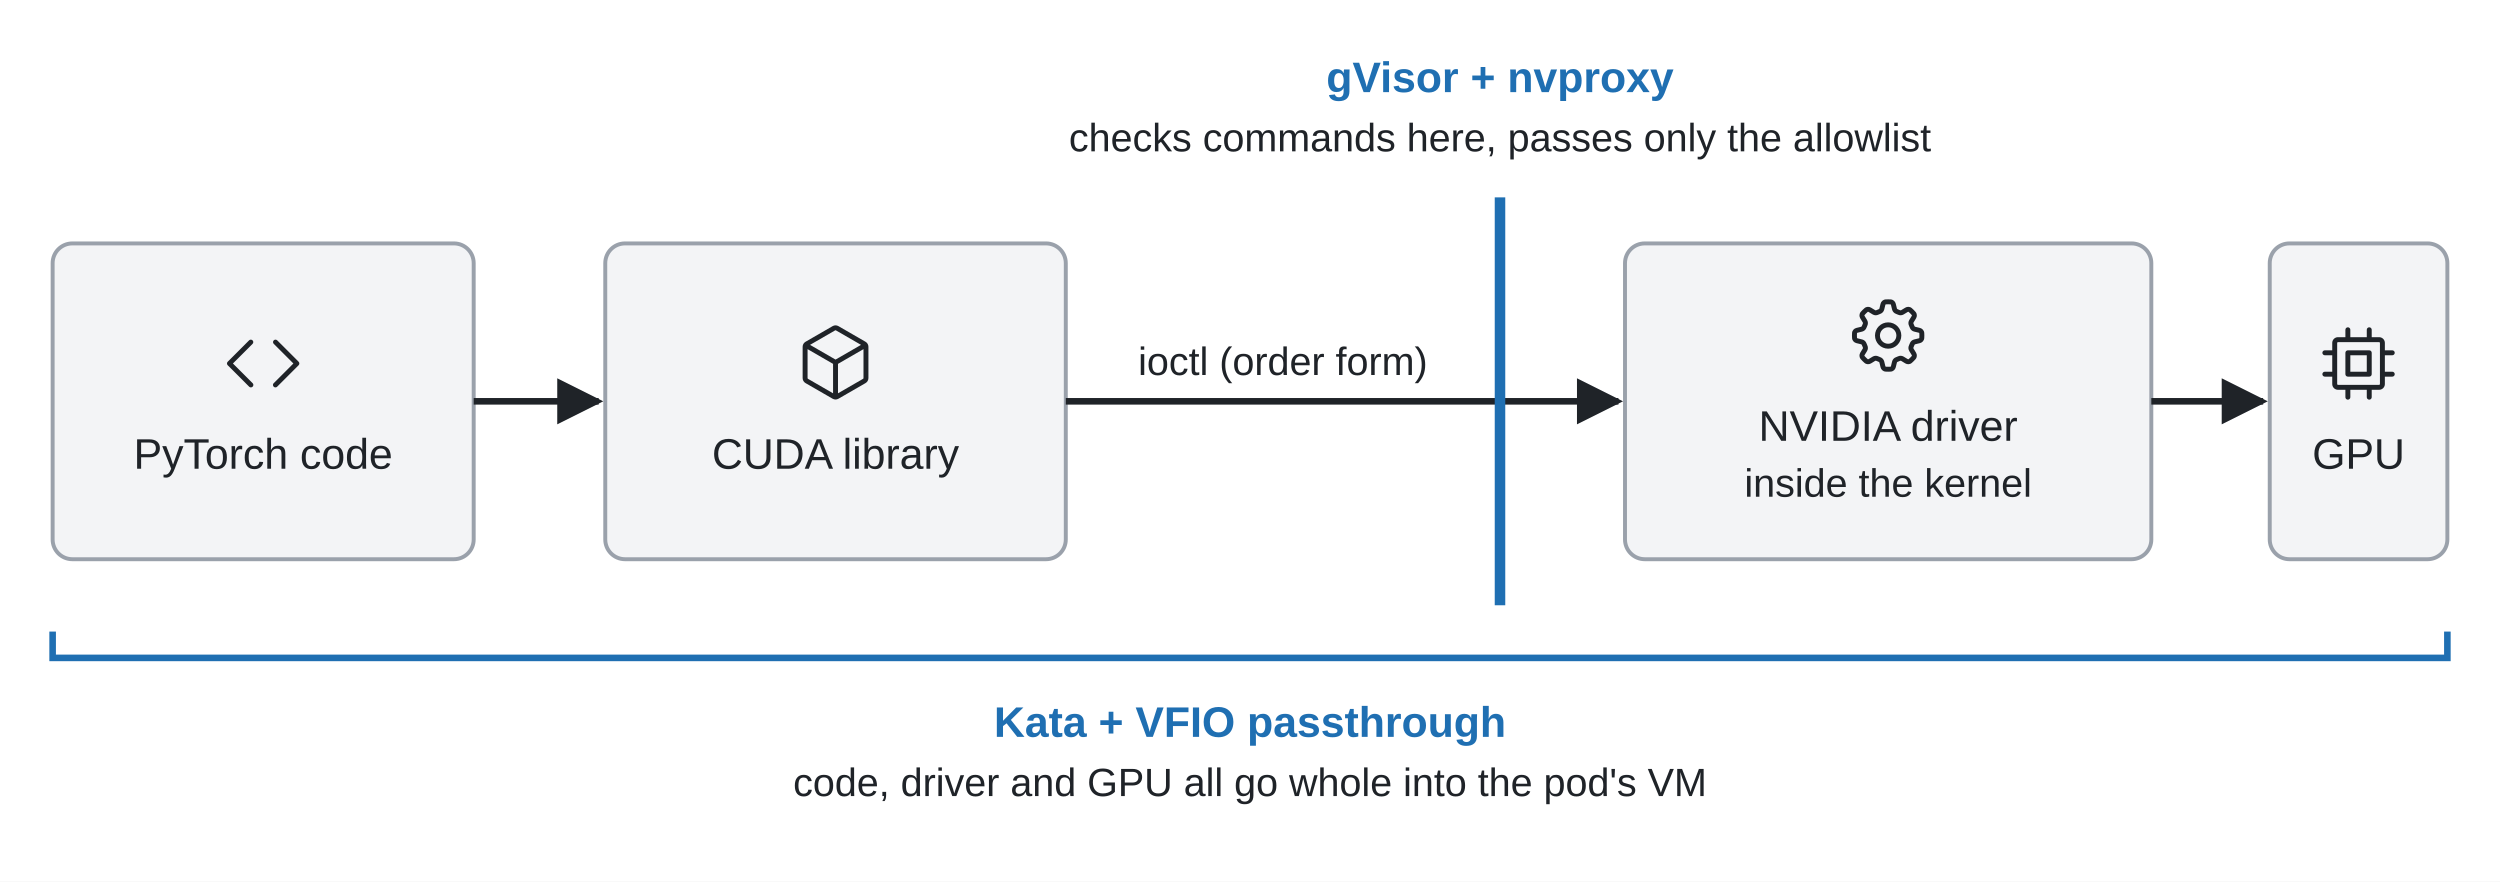
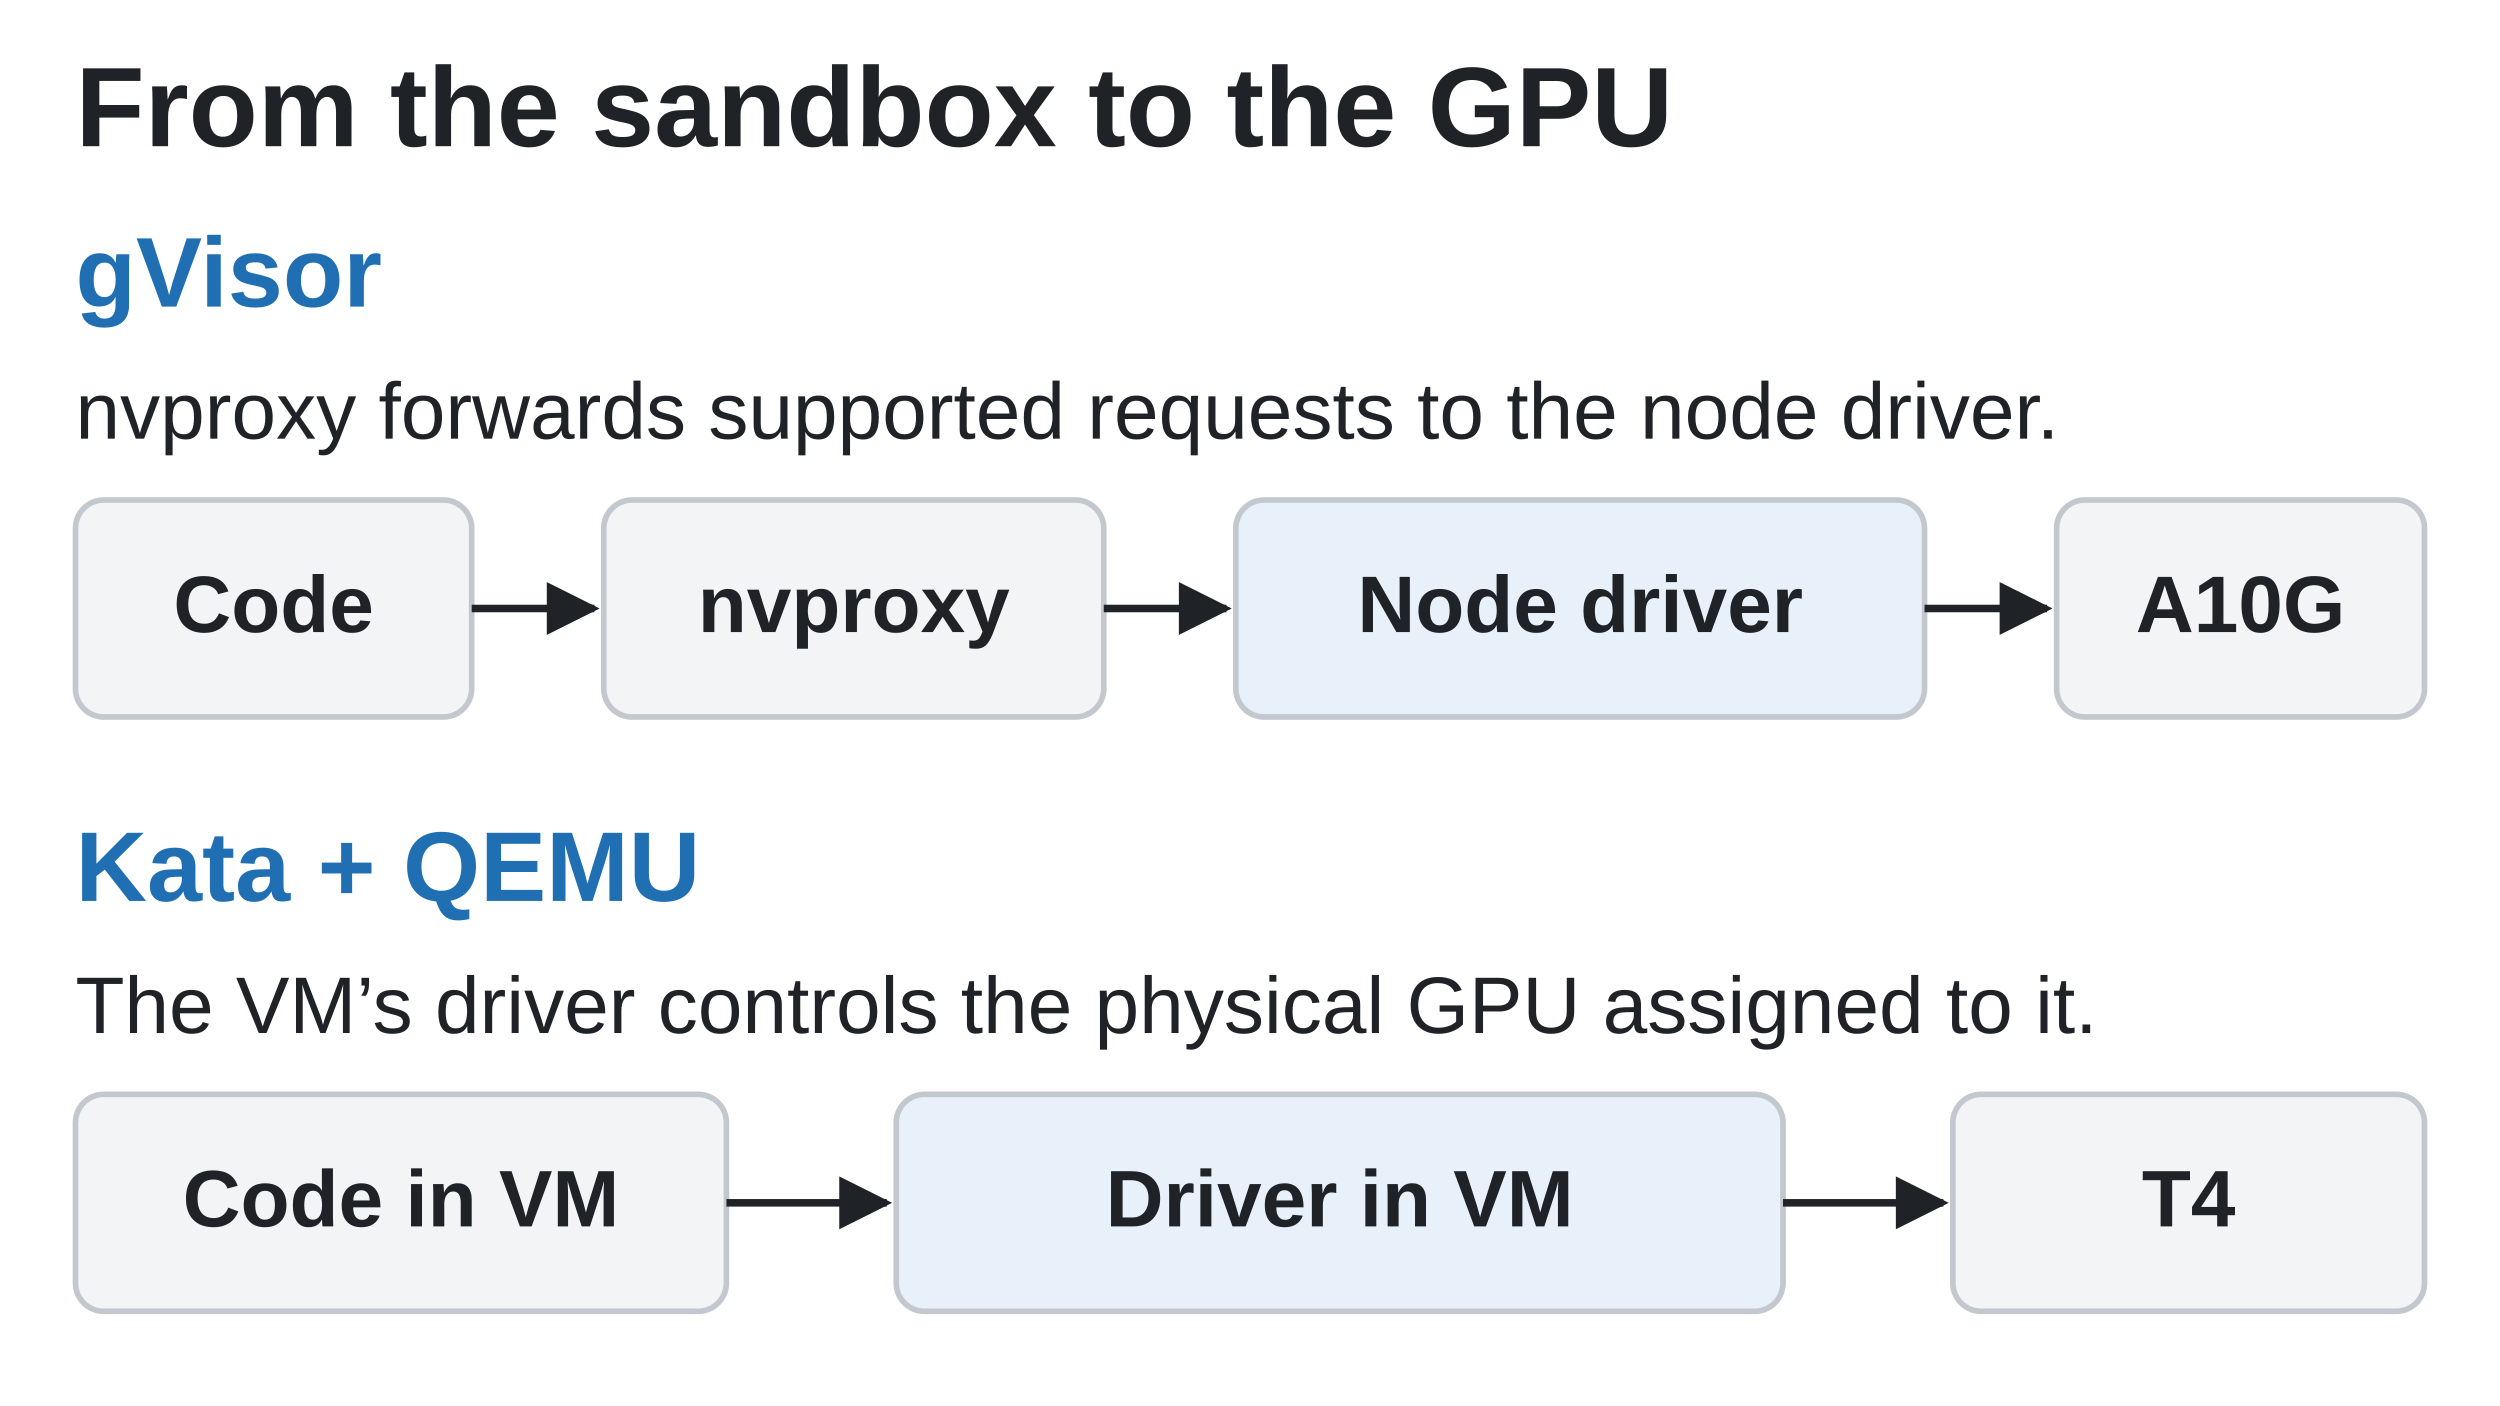
- <svg xmlns="http://www.w3.org/2000/svg" width="760px" height="268px" viewBox="0 0 760 268" font-family="Pretendard, 'Apple SD Gothic Neo', 'Noto Sans KR', 'Malgun Gothic', Arial, sans-serif">
+ <svg xmlns="http://www.w3.org/2000/svg" width="530px" height="298px" viewBox="0 0 530 298" font-family="Pretendard, 'Apple SD Gothic Neo', 'Noto Sans KR', 'Malgun Gothic', Arial, sans-serif">
  <defs>
    <marker id="head-ink" viewBox="0 0 10 10" refX="9" refY="5" markerWidth="7" markerHeight="7" orient="auto-start-reverse">
      <path d="M0,0 L10,5 L0,10 z" fill="#1F2328" />
    </marker>
    <marker id="head-red" viewBox="0 0 10 10" refX="9" refY="5" markerWidth="7" markerHeight="7" orient="auto-start-reverse">
      <path d="M0,0 L10,5 L0,10 z" fill="#C23B32" />
    </marker>
    <marker id="head-accent" viewBox="0 0 10 10" refX="9" refY="5" markerWidth="7" markerHeight="7" orient="auto-start-reverse">
      <path d="M0,0 L10,5 L0,10 z" fill="#1F6FB2" />
    </marker>
    <marker id="head-muted" viewBox="0 0 10 10" refX="9" refY="5" markerWidth="7" markerHeight="7" orient="auto-start-reverse">
      <path d="M0,0 L10,5 L0,10 z" fill="#9AA1AB" />
    </marker>
  </defs>
  <rect width="100%" height="100%" fill="#FFFFFF" />
-   <g id="n:torch">
-     <rect x="16" y="74" width="128" height="96" rx="6" fill="#F3F4F6" stroke="#9AA1AB" stroke-width="1.2" />
-   </g>
-   <g transform="translate(68.0,98.5) scale(1.0)" fill="#1F2328">
-     <path d="M15.22 4.97a.75.75 0 0 1 1.06 0l6.5 6.5a.75.75 0 0 1 0 1.06l-6.5 6.5a.749.749 0 0 1-1.275-.326.75.75 0 0 1 .215-.734L21.19 12l-5.97-5.97a.75.75 0 0 1 0-1.06m-6.44 0a.75.75 0 0 1 0 1.06L2.81 12l5.97 5.97a.749.749 0 0 1-.326 1.275.75.75 0 0 1-.734-.215l-6.5-6.5a.75.75 0 0 1 0-1.06l6.5-6.5a.75.75 0 0 1 1.06 0" />
-   </g>
-   <text x="80.0" y="142.5" font-size="13" fill="#1F2328" text-anchor="middle">PyTorch code</text>
-   <g id="n:cuda">
-     <rect x="184" y="74" width="140" height="96" rx="6" fill="#F3F4F6" stroke="#9AA1AB" stroke-width="1.2" />
-   </g>
-   <g transform="translate(242.0,98.5) scale(1.0)" fill="#1F2328">
-     <path d="M12.876.64V.639l8.25 4.763c.541.313.875.89.875 1.515v9.525a1.75 1.75 0 0 1-.875 1.516l-8.25 4.762a1.75 1.75 0 0 1-1.75 0l-8.25-4.763a1.75 1.75 0 0 1-.875-1.515V6.917c0-.625.334-1.202.875-1.515L11.126.64a1.75 1.75 0 0 1 1.75 0m-1 1.298L4.251 6.34l7.75 4.474 7.75-4.474-7.625-4.402a.25.25 0 0 0-.25 0m.875 19.123 7.625-4.402a.25.25 0 0 0 .125-.216V7.639l-7.75 4.474ZM3.501 7.64v8.803c0 .09.048.172.125.216l7.625 4.402v-8.947Z" />
-   </g>
-   <text x="254.0" y="142.5" font-size="13" fill="#1F2328" text-anchor="middle">CUDA library</text>
-   <g id="n:driver">
-     <rect x="494" y="74" width="160" height="96" rx="6" fill="#F3F4F6" stroke="#9AA1AB" stroke-width="1.2" />
-   </g>
-   <g transform="translate(562.0,90.0) scale(1.0)" fill="#1F2328">
-     <path d="M16 12a4 4 0 1 1-8 0 4 4 0 0 1 8 0m-1.5 0a2.5 2.5 0 1 0-5 0 2.5 2.5 0 0 0 5 0" />
-     <path d="M12 1q.4 0 .797.028c.763.055 1.345.617 1.512 1.304l.352 1.45c.019.078.09.171.225.221q.37.134.728.302c.13.061.246.044.315.002l1.275-.776c.603-.368 1.411-.353 1.99.147q.604.524 1.128 1.129c.501.578.515 1.386.147 1.99l-.776 1.274c-.042.069-.058.185.002.315q.168.357.303.728c.048.135.142.205.22.225l1.45.352c.687.167 1.249.749 1.303 1.512q.057.797 0 1.594c-.054.763-.616 1.345-1.303 1.512l-1.45.352c-.078.019-.171.09-.221.225q-.134.372-.302.728c-.061.13-.044.246-.002.315l.776 1.275c.368.603.353 1.411-.147 1.99q-.524.605-1.129 1.128c-.578.501-1.386.515-1.99.147l-1.274-.776c-.069-.042-.185-.058-.314.002a9 9 0 0 1-.729.303c-.135.048-.205.142-.225.22l-.352 1.45c-.167.687-.749 1.249-1.512 1.303q-.797.057-1.594 0c-.763-.054-1.345-.616-1.512-1.303l-.352-1.45c-.019-.078-.09-.171-.225-.221a8 8 0 0 1-.728-.302c-.13-.061-.246-.044-.315-.002l-1.275.776c-.603.368-1.411.353-1.99-.147q-.605-.524-1.128-1.129c-.501-.578-.515-1.386-.147-1.99l.776-1.274c.042-.069.058-.185-.002-.314a9 9 0 0 1-.303-.729c-.048-.135-.142-.205-.22-.225l-1.45-.352c-.687-.167-1.249-.749-1.304-1.512a11 11 0 0 1 0-1.594c.055-.763.617-1.345 1.304-1.512l1.45-.352c.078-.019.171-.09.221-.225q.134-.372.302-.728c.061-.13.044-.246.002-.315l-.776-1.275c-.368-.603-.353-1.411.147-1.99q.524-.605 1.129-1.128c.578-.501 1.386-.515 1.99-.147l1.274.776c.069.042.185.058.315-.002q.357-.168.728-.303c.135-.048.205-.142.225-.22l.352-1.45c.167-.687.749-1.249 1.512-1.304Q11.598 1 12 1m-.69 1.525c-.055.004-.135.05-.161.161l-.353 1.45a1.83 1.83 0 0 1-1.172 1.277 7 7 0 0 0-.6.249 1.83 1.83 0 0 1-1.734-.074l-1.274-.776c-.098-.06-.186-.036-.228 0a10 10 0 0 0-.976.976c-.036.042-.06.131 0 .228l.776 1.274c.314.529.342 1.18.074 1.734a7 7 0 0 0-.249.6 1.83 1.83 0 0 1-1.278 1.173l-1.45.351c-.11.027-.156.107-.16.162a10 10 0 0 0 0 1.38c.004.055.05.135.161.161l1.45.353a1.83 1.83 0 0 1 1.277 1.172q.111.306.249.6c.268.553.24 1.204-.074 1.733l-.776 1.275c-.06.098-.036.186 0 .228q.453.523.976.976c.042.036.131.06.228 0l1.274-.776a1.83 1.83 0 0 1 1.734-.075q.294.14.6.25a1.83 1.83 0 0 1 1.173 1.278l.351 1.45c.027.11.107.156.162.16a10 10 0 0 0 1.38 0c.055-.004.135-.05.161-.161l.353-1.45a1.83 1.83 0 0 1 1.172-1.278 7 7 0 0 0 .6-.248 1.83 1.83 0 0 1 1.733.074l1.275.776c.098.06.186.036.228 0q.523-.453.976-.976c.036-.042.06-.131 0-.228l-.776-1.275a1.83 1.83 0 0 1-.075-1.733q.14-.294.25-.6a1.83 1.83 0 0 1 1.278-1.173l1.45-.351c.11-.027.156-.107.16-.162a10 10 0 0 0 0-1.38c-.004-.055-.05-.135-.161-.161l-1.45-.353c-.626-.152-1.08-.625-1.278-1.172a7 7 0 0 0-.248-.6 1.83 1.83 0 0 1 .074-1.734l.776-1.274c.06-.098.036-.186 0-.228a10 10 0 0 0-.976-.976c-.042-.036-.131-.06-.228 0l-1.275.776a1.83 1.83 0 0 1-1.733.074 7 7 0 0 0-.6-.249 1.84 1.84 0 0 1-1.173-1.278l-.351-1.45c-.027-.11-.107-.156-.162-.16a10 10 0 0 0-1.38 0" />
-   </g>
-   <text x="574.0" y="134.0" font-size="13" fill="#1F2328" text-anchor="middle">NVIDIA driver</text>
-   <text x="574.0" y="151.0" font-size="12" fill="#1F2328" text-anchor="middle">inside the kernel</text>
-   <g id="n:gpu">
-     <rect x="690" y="74" width="54" height="96" rx="6" fill="#F3F4F6" stroke="#9AA1AB" stroke-width="1.2" />
-   </g>
-   <g transform="translate(705.0,98.5) scale(1.0)" fill="#1F2328">
-     <path d="M8.75 8h6.5a.75.75 0 0 1 .75.75v6.5a.75.75 0 0 1-.75.75h-6.5a.75.75 0 0 1-.75-.75v-6.5A.75.75 0 0 1 8.75 8m.75 6.5h5v-5h-5Z" />
-     <path d="M15.25 1a.75.75 0 0 1 .75.75V4h2.25c.966 0 1.75.784 1.75 1.75V8h2.25a.75.75 0 0 1 0 1.5H20v5h2.25a.75.75 0 0 1 0 1.5H20v2.25A1.75 1.75 0 0 1 18.25 20H16v2.25a.75.75 0 0 1-1.5 0V20h-5v2.25a.75.75 0 0 1-1.5 0V20H5.75A1.75 1.75 0 0 1 4 18.25V16H1.75a.75.75 0 0 1 0-1.5H4v-5H1.75a.75.75 0 0 1 0-1.5H4V5.75C4 4.784 4.784 4 5.75 4H8V1.75a.75.75 0 0 1 1.5 0V4h5V1.75a.75.75 0 0 1 .75-.75m3 17.5a.25.25 0 0 0 .25-.25V5.75a.25.25 0 0 0-.25-.25H5.75a.25.25 0 0 0-.25.25v12.5c0 .138.112.25.25.25Z" />
-   </g>
-   <text x="717.0" y="142.5" font-size="13" fill="#1F2328" text-anchor="middle">GPU</text>
-   <path d="M144,122.0 L182,122.0" fill="none" stroke="#1F2328" stroke-width="2.0" marker-end="url(#head-ink)" />
-   <path d="M324,122.0 L492,122.0" fill="none" stroke="#1F2328" stroke-width="2.0" marker-end="url(#head-ink)" />
-   <path d="M654,122.0 L688,122.0" fill="none" stroke="#1F2328" stroke-width="2.0" marker-end="url(#head-ink)" />
-   <text x="390.0" y="114.0" font-size="12" fill="#1F2328" text-anchor="middle">ioctl (order form)</text>
-   <path d="M456,60 L456,184" fill="none" stroke="#1F6FB2" stroke-width="3.2" />
-   <text x="456" y="28" font-size="13" font-weight="600" fill="#1F6FB2" text-anchor="middle">gVisor + nvproxy</text>
-   <text x="456" y="46" font-size="12" fill="#1F2328" text-anchor="middle">checks commands here, passes only the allowlist</text>
-   <path d="M16,192 L16,200 L744,200 L744,192" fill="none" stroke="#1F6FB2" stroke-width="2.0" />
-   <text x="380" y="224" font-size="13" font-weight="600" fill="#1F6FB2" text-anchor="middle">Kata + VFIO passthrough</text>
-   <text x="380" y="242" font-size="12" fill="#1F2328" text-anchor="middle">code, driver and GPU all go whole into the pod's VM</text>
+   <text x="16" y="31" font-size="24" font-weight="600" fill="#1F2328" text-anchor="start">From the sandbox to the GPU</text>
+   <text x="16" y="65" font-size="21" font-weight="600" fill="#1F6FB2" text-anchor="start">gVisor</text>
+   <text x="16" y="93" font-size="17" fill="#1F2328" text-anchor="start">nvproxy forwards supported requests to the node driver.</text>
+   <rect x="16" y="106" width="84" height="46" rx="6" fill="#F3F4F6" stroke="#C3C8CF" stroke-width="1.2" />
+   <text x="58.0" y="134" font-size="17" font-weight="600" fill="#1F2328" text-anchor="middle">Code</text>
+   <path d="M100,129 L126.0,129" fill="none" stroke="#1F2328" stroke-width="1.6" marker-end="url(#head-ink)" />
+   <rect x="128.0" y="106" width="106" height="46" rx="6" fill="#F3F4F6" stroke="#C3C8CF" stroke-width="1.2" />
+   <text x="181.0" y="134" font-size="17" font-weight="600" fill="#1F2328" text-anchor="middle">nvproxy</text>
+   <path d="M234.0,129 L260.0,129" fill="none" stroke="#1F2328" stroke-width="1.6" marker-end="url(#head-ink)" />
+   <rect x="262.0" y="106" width="146" height="46" rx="6" fill="#E8F1FA" stroke="#C3C8CF" stroke-width="1.2" />
+   <text x="335.0" y="134" font-size="17" font-weight="600" fill="#1F2328" text-anchor="middle">Node driver</text>
+   <path d="M408.0,129 L434.0,129" fill="none" stroke="#1F2328" stroke-width="1.6" marker-end="url(#head-ink)" />
+   <rect x="436.0" y="106" width="78" height="46" rx="6" fill="#F3F4F6" stroke="#C3C8CF" stroke-width="1.2" />
+   <text x="475.0" y="134" font-size="17" font-weight="600" fill="#1F2328" text-anchor="middle">A10G</text>
+   <text x="16" y="191" font-size="21" font-weight="600" fill="#1F6FB2" text-anchor="start">Kata + QEMU</text>
+   <text x="16" y="219" font-size="17" fill="#1F2328" text-anchor="start">The VM’s driver controls the physical GPU assigned to it.</text>
+   <rect x="16" y="232" width="138" height="46" rx="6" fill="#F3F4F6" stroke="#C3C8CF" stroke-width="1.2" />
+   <text x="85.0" y="260" font-size="17" font-weight="600" fill="#1F2328" text-anchor="middle">Code in VM</text>
+   <path d="M154,255 L188.0,255" fill="none" stroke="#1F2328" stroke-width="1.6" marker-end="url(#head-ink)" />
+   <rect x="190.0" y="232" width="188" height="46" rx="6" fill="#E8F1FA" stroke="#C3C8CF" stroke-width="1.2" />
+   <text x="284.0" y="260" font-size="17" font-weight="600" fill="#1F2328" text-anchor="middle">Driver in VM</text>
+   <path d="M378.0,255 L412.0,255" fill="none" stroke="#1F2328" stroke-width="1.6" marker-end="url(#head-ink)" />
+   <rect x="414.0" y="232" width="100" height="46" rx="6" fill="#F3F4F6" stroke="#C3C8CF" stroke-width="1.2" />
+   <text x="464.0" y="260" font-size="17" font-weight="600" fill="#1F2328" text-anchor="middle">T4</text>
</svg>
